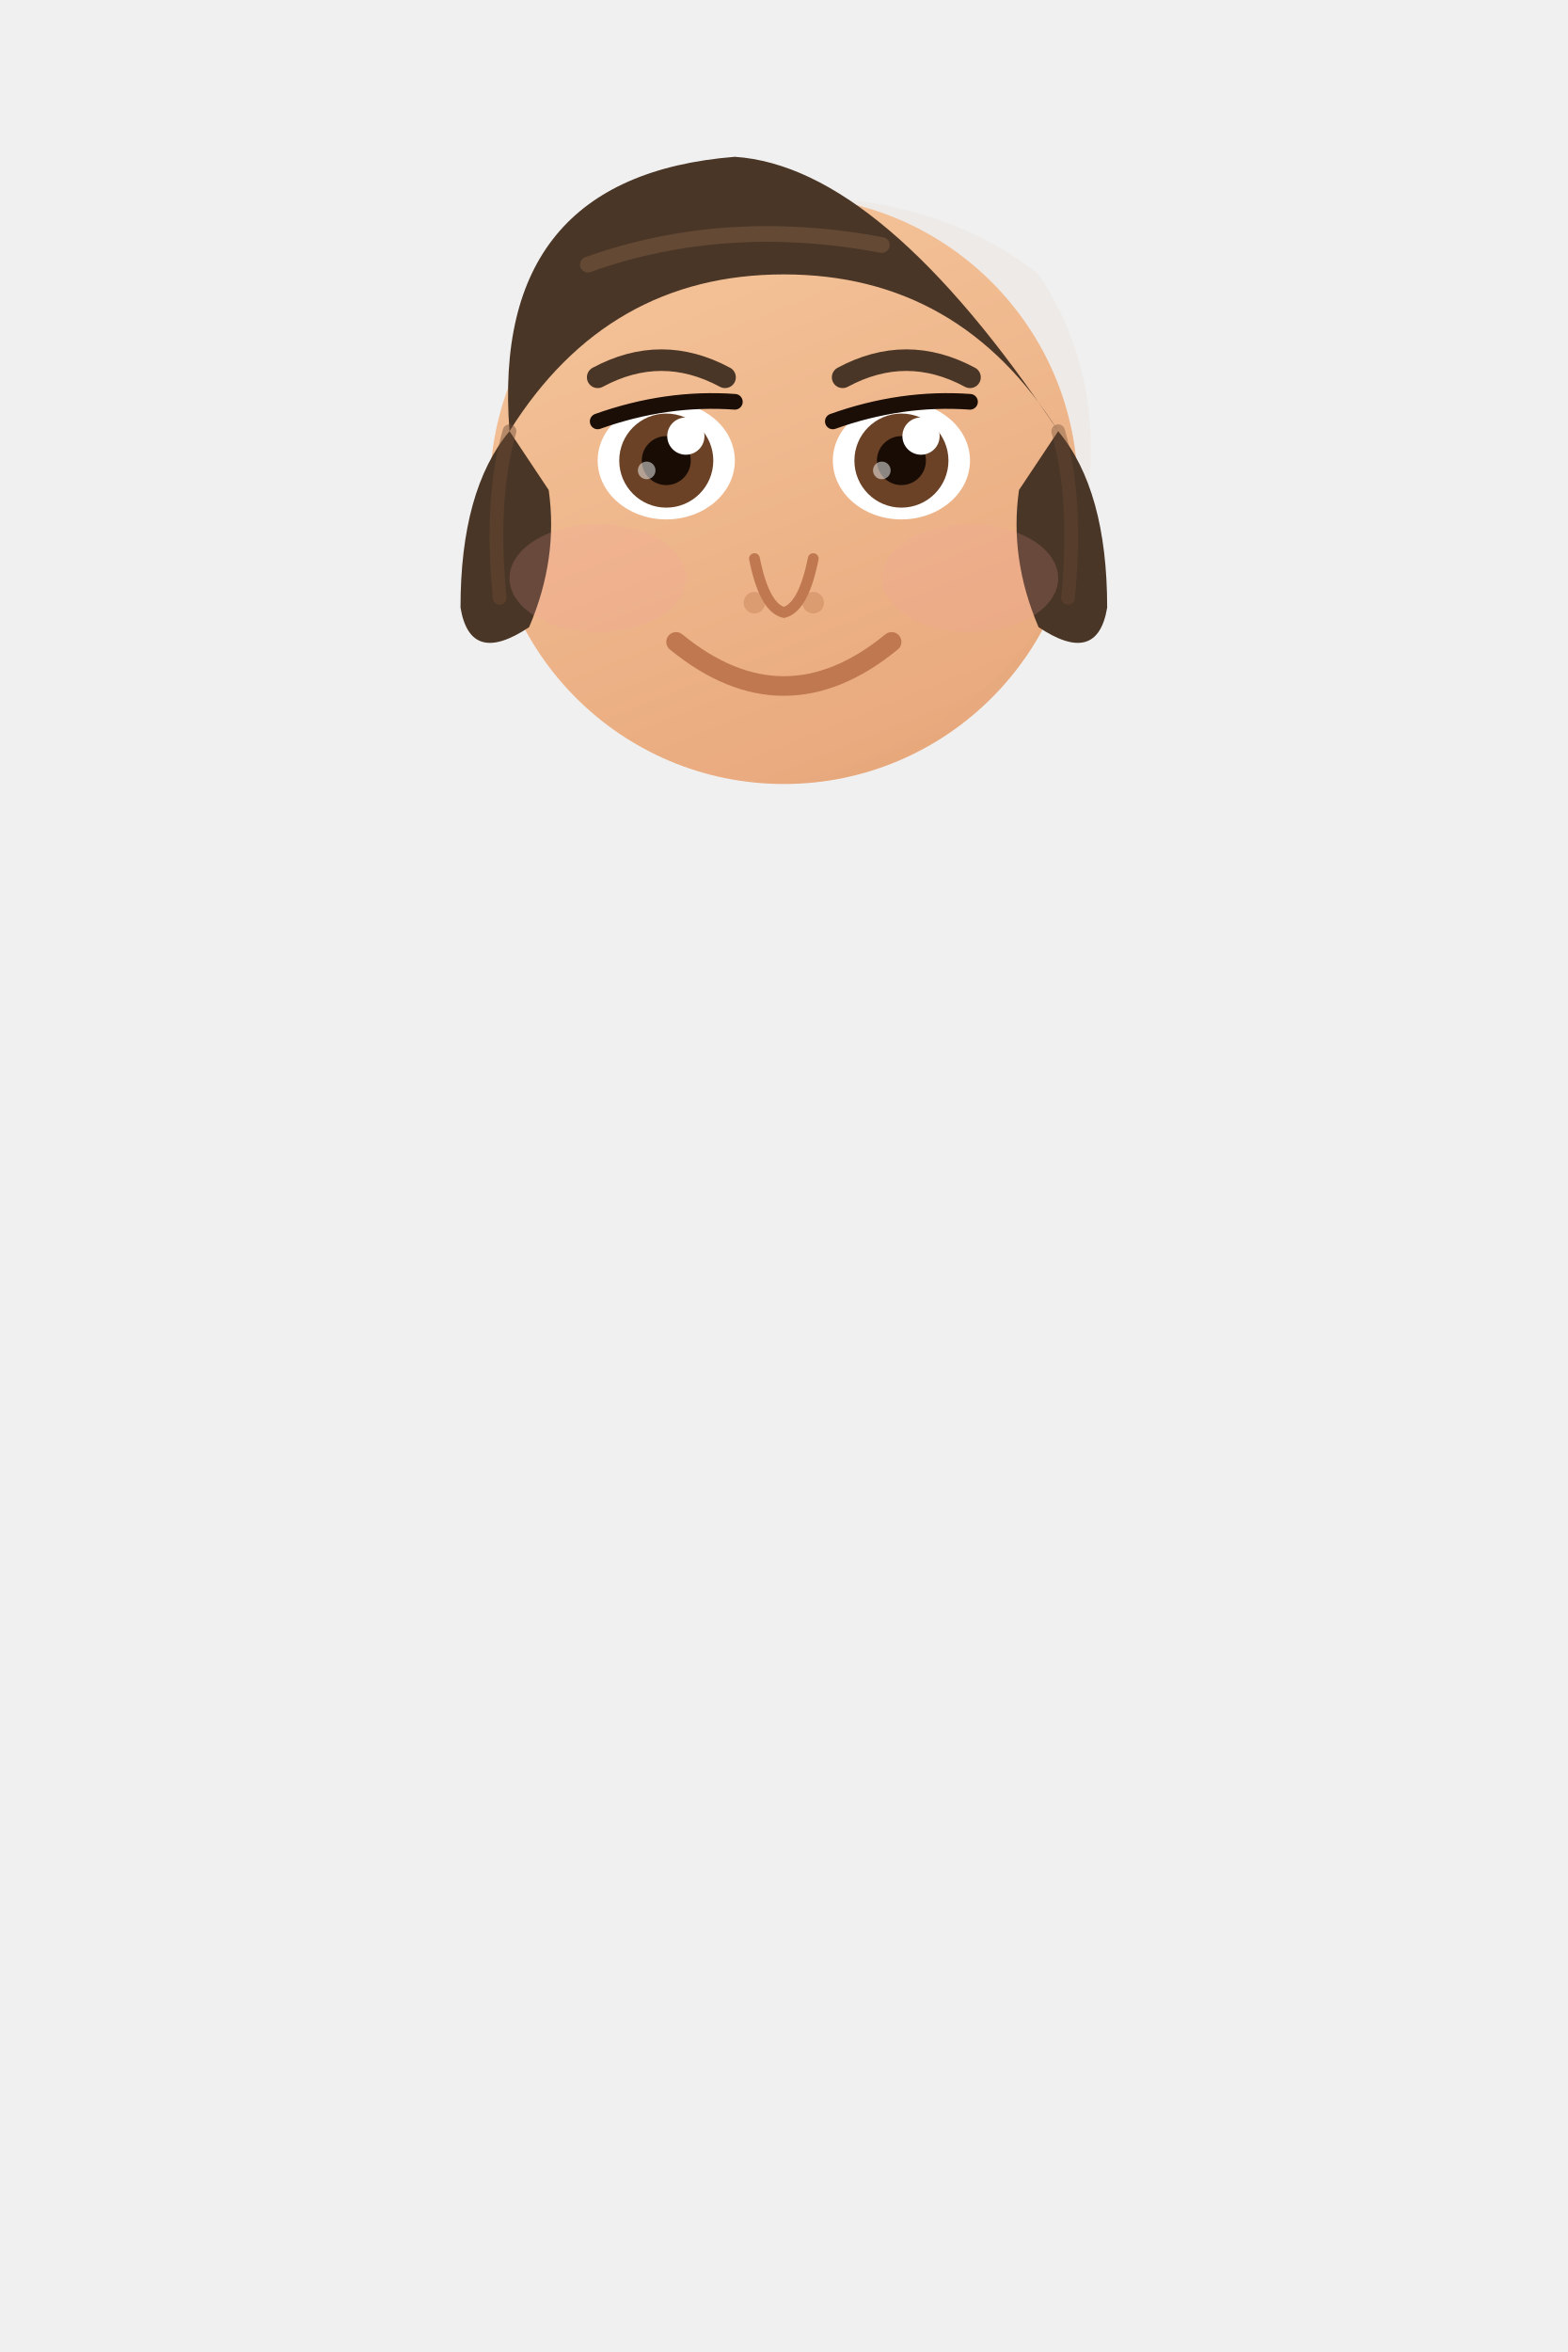
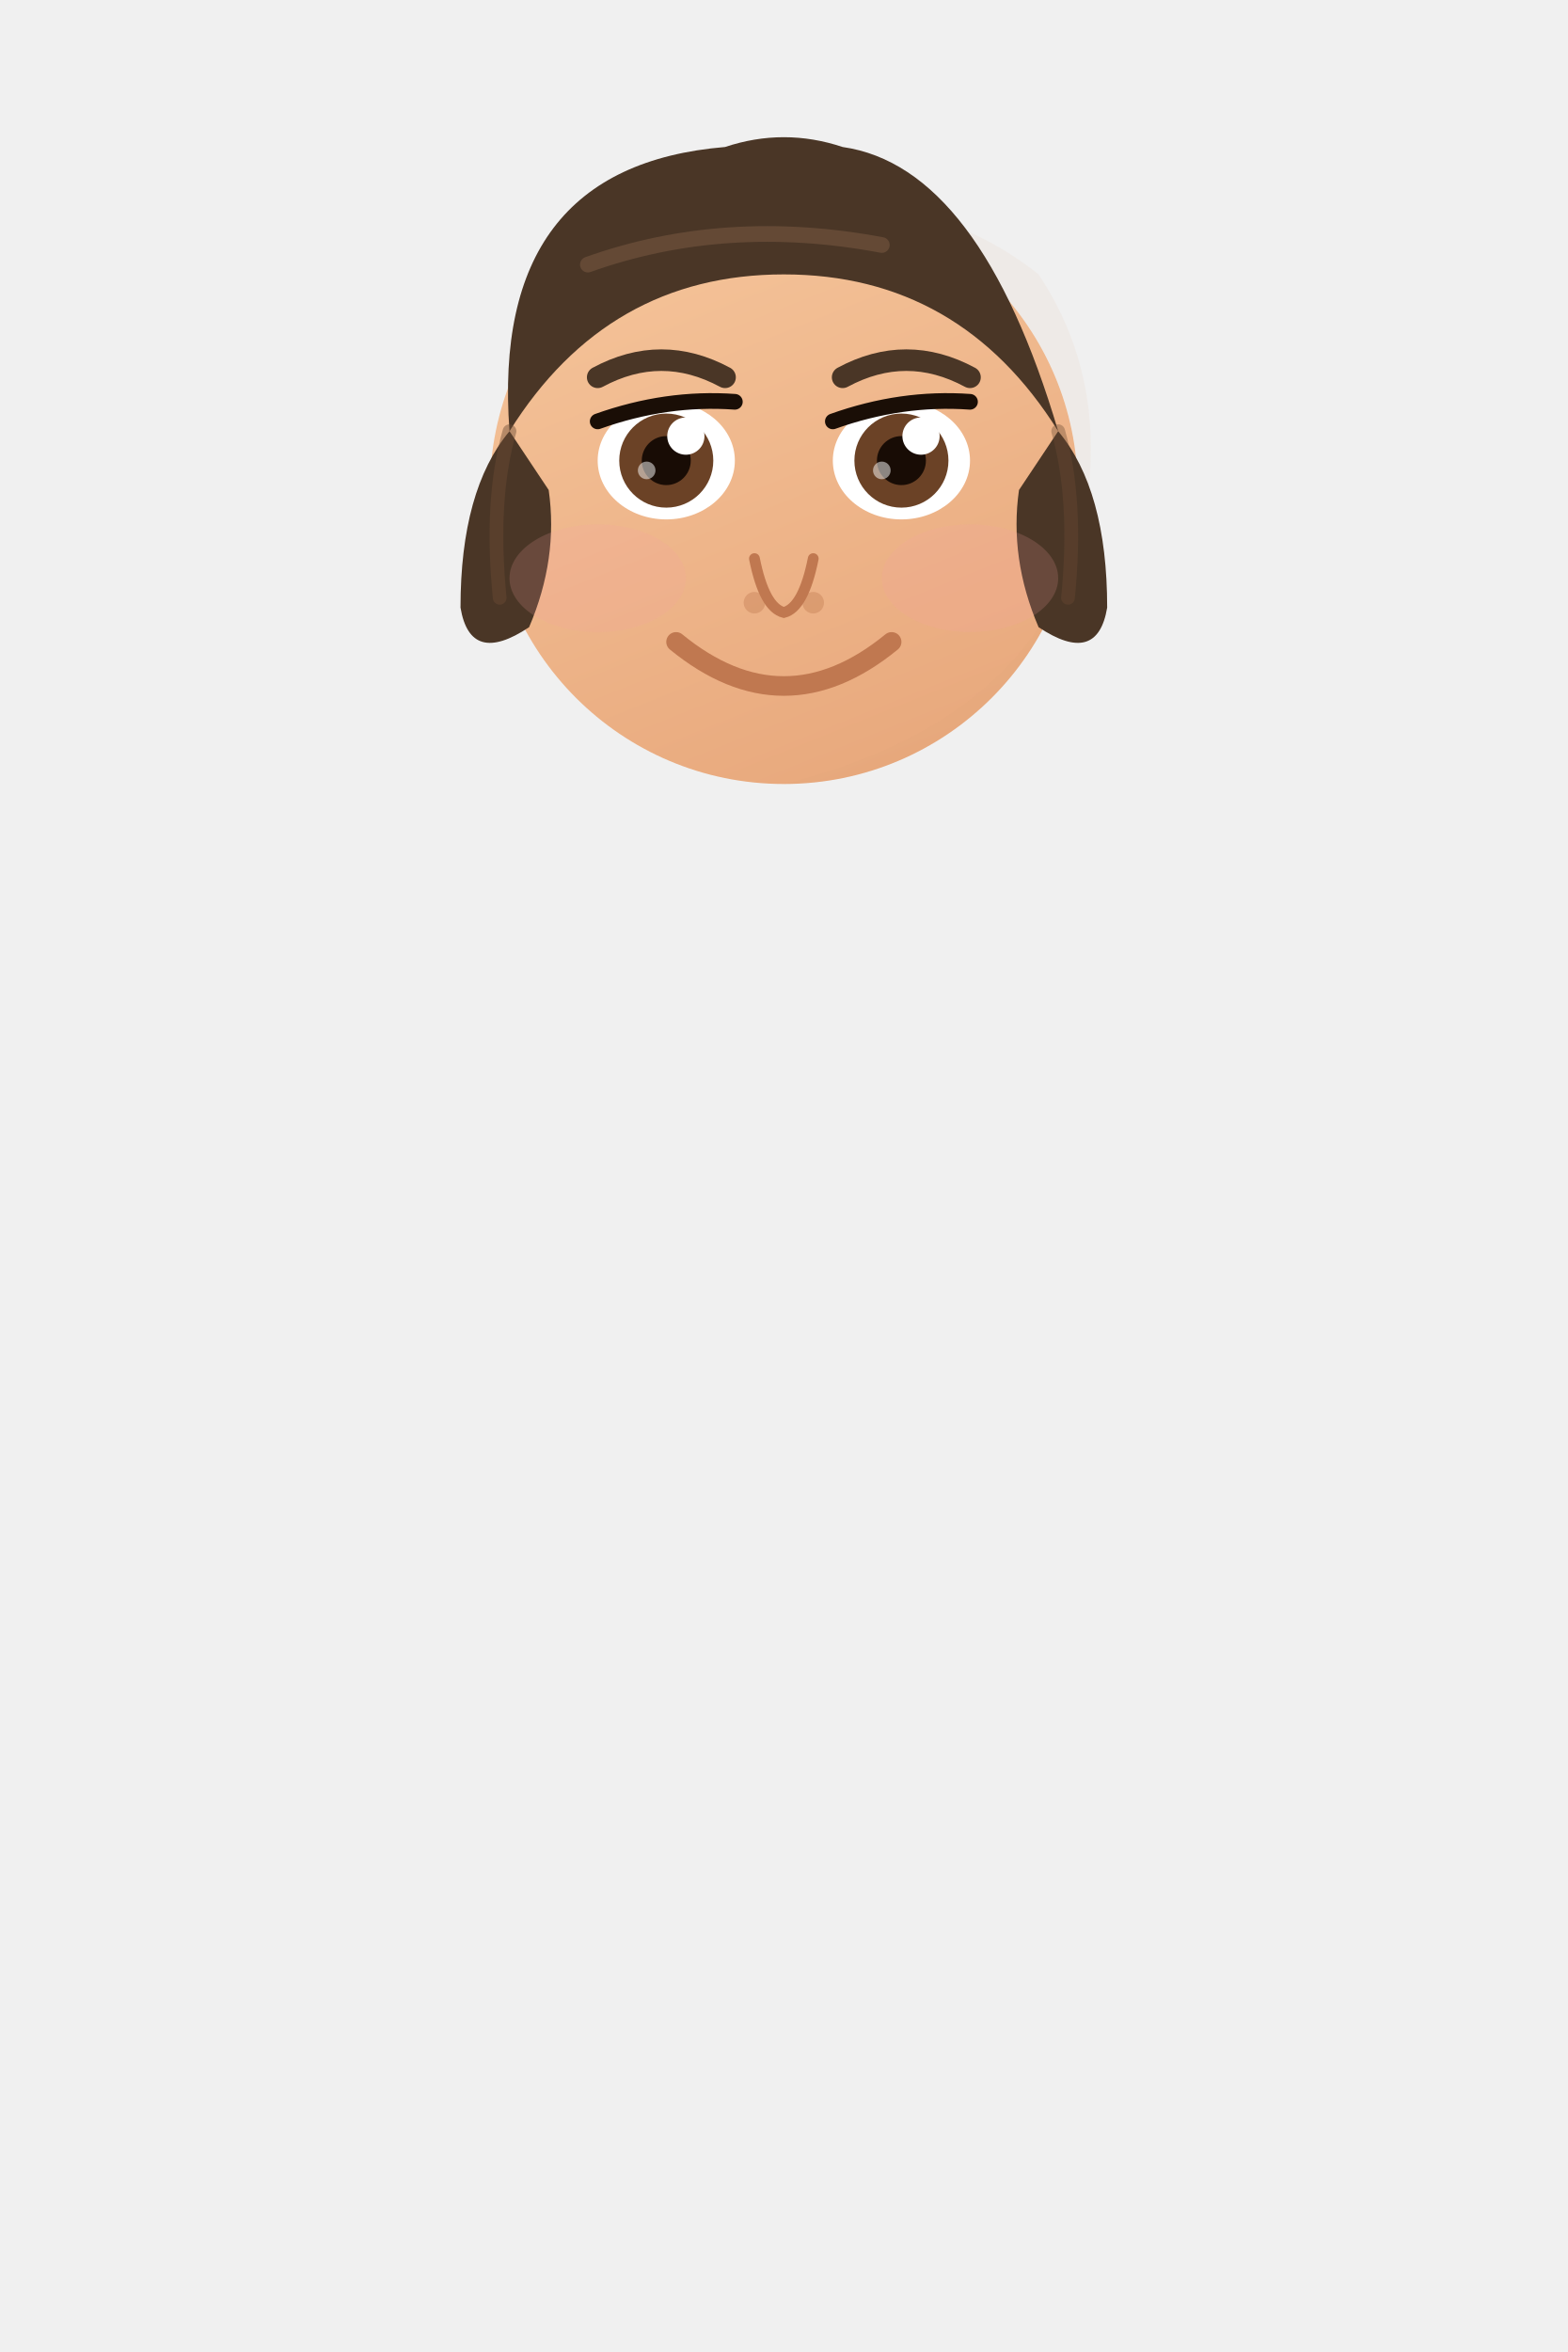
<svg xmlns="http://www.w3.org/2000/svg" viewBox="0 0 160 240">
  <defs>
    <linearGradient id="ex-sk" x1="0.3" y1="0" x2="0.7" y2="1">
      <stop offset="0%" stop-color="#F5C49A" />
      <stop offset="100%" stop-color="#E8A87C" />
    </linearGradient>
  </defs>
  <circle cx="80" cy="50" r="30" fill="url(#ex-sk)" />
  <path d="M 80 20 A 30 30 0 0 1 80 80 Q 104 74 110 56 Q 114 40 106 28 Q 96 20 80 20 Z" fill="#d4956a" opacity="0.07" />
  <path d="M 52 44 Q 47 50 47 62 Q 48 68 54 64 Q 57 57 56 50 Z" fill="#4a3626" />
  <path d="M 108 44 Q 113 50 113 62 Q 112 68 106 64 Q 103 57 104 50 Z" fill="#4a3626" />
-   <path d="M 52 44 Q 50 18 75 16 Q 90 17 108 44 Q 98 28 80 28 Q 62 28 52 44 Z" fill="#4a3626" />
+   <path d="M 52 44 Q 50 17 74 15 Q 80 13 86 15 Q 100 17 108 44 Q 98 28 80 28 Q 62 28 52 44 Z" fill="#4a3626" />
  <path d="M 60 27 Q 74 22 90 25" fill="none" stroke="#7d5c44" stroke-width="1.6" stroke-linecap="round" opacity="0.5" />
  <path d="M 52 44 Q 50 51 51 61" fill="none" stroke="#6b4a33" stroke-width="1.4" stroke-linecap="round" opacity="0.45" />
  <path d="M 108 44 Q 110 51 109 61" fill="none" stroke="#6b4a33" stroke-width="1.4" stroke-linecap="round" opacity="0.38" />
  <path d="M 61 38.5 Q 67.5 35 74 38.5" fill="none" stroke="#4a3626" stroke-width="2.2" stroke-linecap="round" />
  <path d="M 86 38.5 Q 92.5 35 99 38.5" fill="none" stroke="#4a3626" stroke-width="2.2" stroke-linecap="round" />
  <ellipse cx="68" cy="47" rx="7" ry="6" fill="white" />
  <ellipse cx="92" cy="47" rx="7" ry="6" fill="white" />
  <circle cx="68" cy="47" r="4.8" fill="#6B4226" />
  <circle cx="92" cy="47" r="4.8" fill="#6B4226" />
  <circle cx="68" cy="47" r="2.5" fill="#180c05" />
  <circle cx="92" cy="47" r="2.5" fill="#180c05" />
  <circle cx="70" cy="44.5" r="1.9" fill="white" />
  <circle cx="94" cy="44.5" r="1.9" fill="white" />
  <circle cx="66" cy="48" r="0.9" fill="white" opacity="0.5" />
  <circle cx="90" cy="48" r="0.9" fill="white" opacity="0.5" />
  <path d="M 61 43 Q 68 40.5 75 41" fill="none" stroke="#1a0e06" stroke-width="1.6" stroke-linecap="round" />
  <path d="M 85 43 Q 92 40.5 99 41" fill="none" stroke="#1a0e06" stroke-width="1.6" stroke-linecap="round" />
  <path d="M 77 57 Q 78 62 80 62.5 Q 82 62 83 57" fill="none" stroke="#c07850" stroke-width="1.1" stroke-linecap="round" />
  <circle cx="77" cy="61.5" r="1.1" fill="#c07850" opacity="0.38" />
  <circle cx="83" cy="61.5" r="1.1" fill="#c07850" opacity="0.38" />
  <path d="M 69 65.5 Q 80 74.5 91 65.5" stroke="#c07850" stroke-width="2" fill="none" stroke-linecap="round" />
  <ellipse cx="61" cy="59" rx="9" ry="5.5" fill="#F4A0A0" opacity="0.18" />
  <ellipse cx="99" cy="59" rx="9" ry="5.5" fill="#F4A0A0" opacity="0.18" />
</svg>
